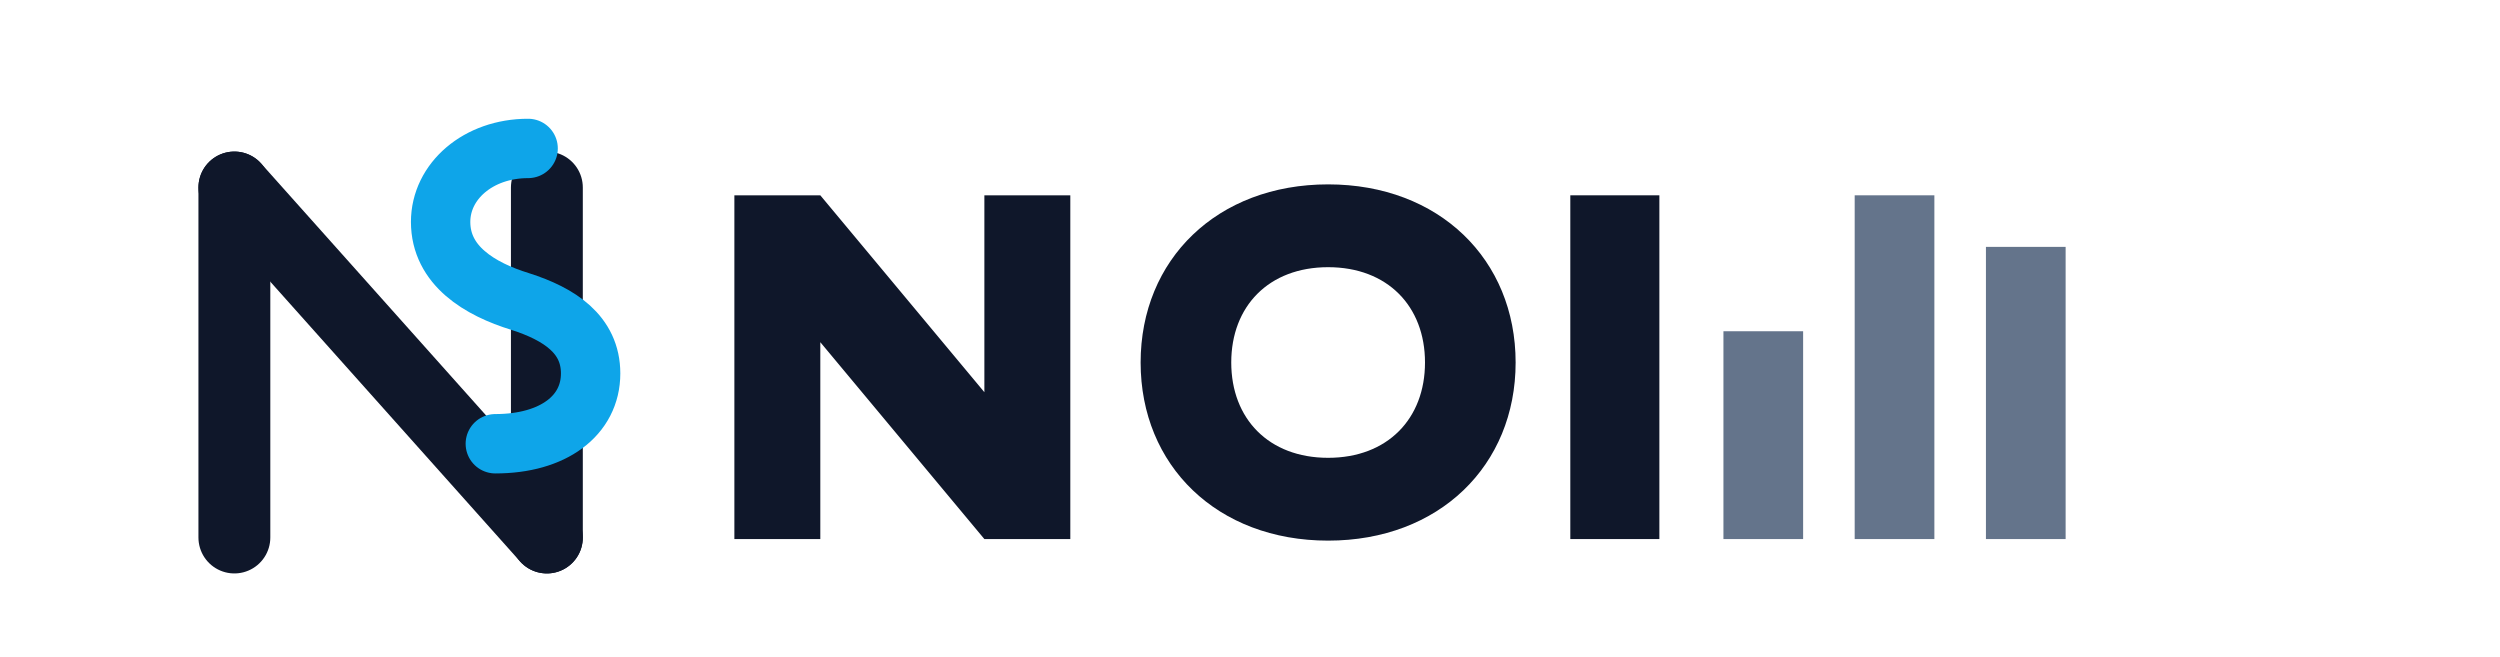
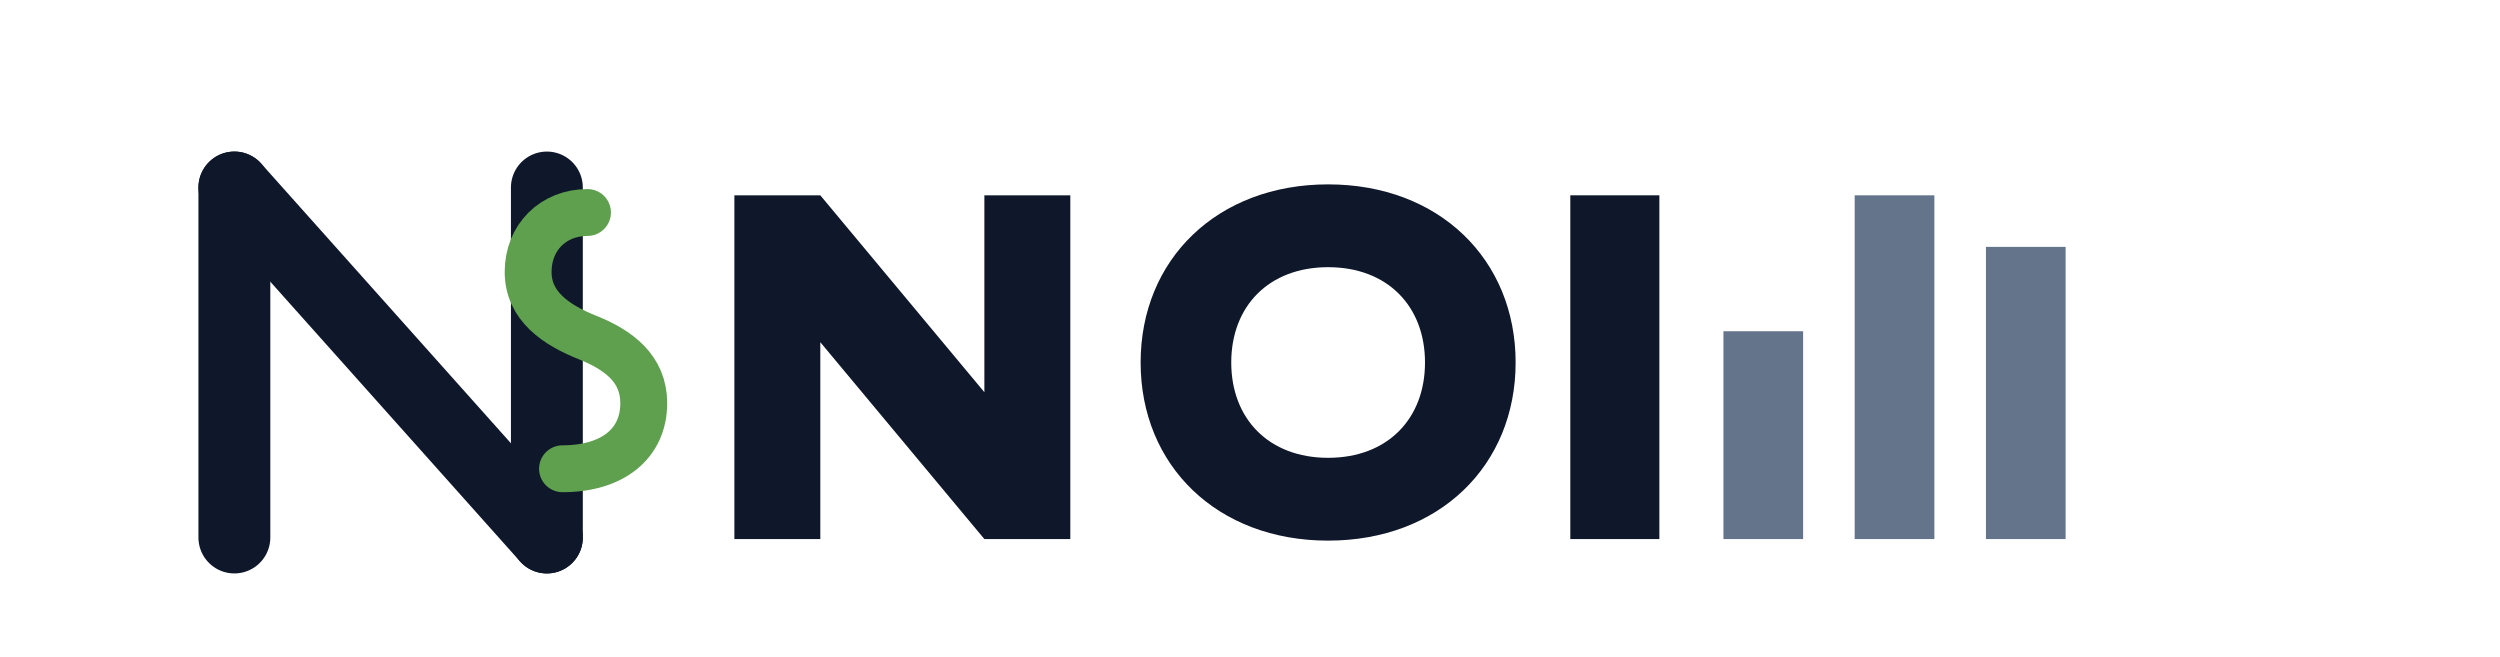
<svg xmlns="http://www.w3.org/2000/svg" width="1600" height="420" viewBox="0 0 1600 420" fill="none">
  <g transform="translate(40 34)">
    <path d="M110 310V86" stroke="#0F172A" stroke-width="46" stroke-linecap="round" />
    <path d="M110 86L310 310" stroke="#0F172A" stroke-width="46" stroke-linecap="round" stroke-linejoin="round" />
    <path d="M310 310V86" stroke="#0F172A" stroke-width="46" stroke-linecap="round" />
-     <path d="M298 61C266 61 242 82 242 108C242 136 267 151 293 159C318 167 338 180 338 205C338 232 314 250 277 250" stroke="#0EA5E9" stroke-width="38" stroke-linecap="round" stroke-linejoin="round" />
+     <path d="M336 102C314 102 298 118 298 140C298 162 316 174 336 182C356 190 372 202 372 224C372 250 352 266 320 266" stroke="#5FA04E" stroke-width="30" stroke-linecap="round" stroke-linejoin="round" />
  </g>
  <g fill="#0F172A">
    <path d="M470 345V125H525L630 251V125H685V345H630L525 219V345H470Z" />
    <path d="M730 232C730 166 779 118 850 118C921 118 970 166 970 232C970 298 921 346 850 346C779 346 730 298 730 232ZM912 232C912 196 888 171 850 171C812 171 788 196 788 232C788 268 812 293 850 293C888 293 912 268 912 232Z" />
    <path d="M1005 125H1062V345H1005V125Z" />
  </g>
  <g fill="#64748B">
    <path d="M1103 212H1154V345H1103V212Z" />
    <path d="M1187 125H1238V345H1187V125Z" />
    <path d="M1271 158H1322V345H1271V158Z" />
  </g>
</svg>
